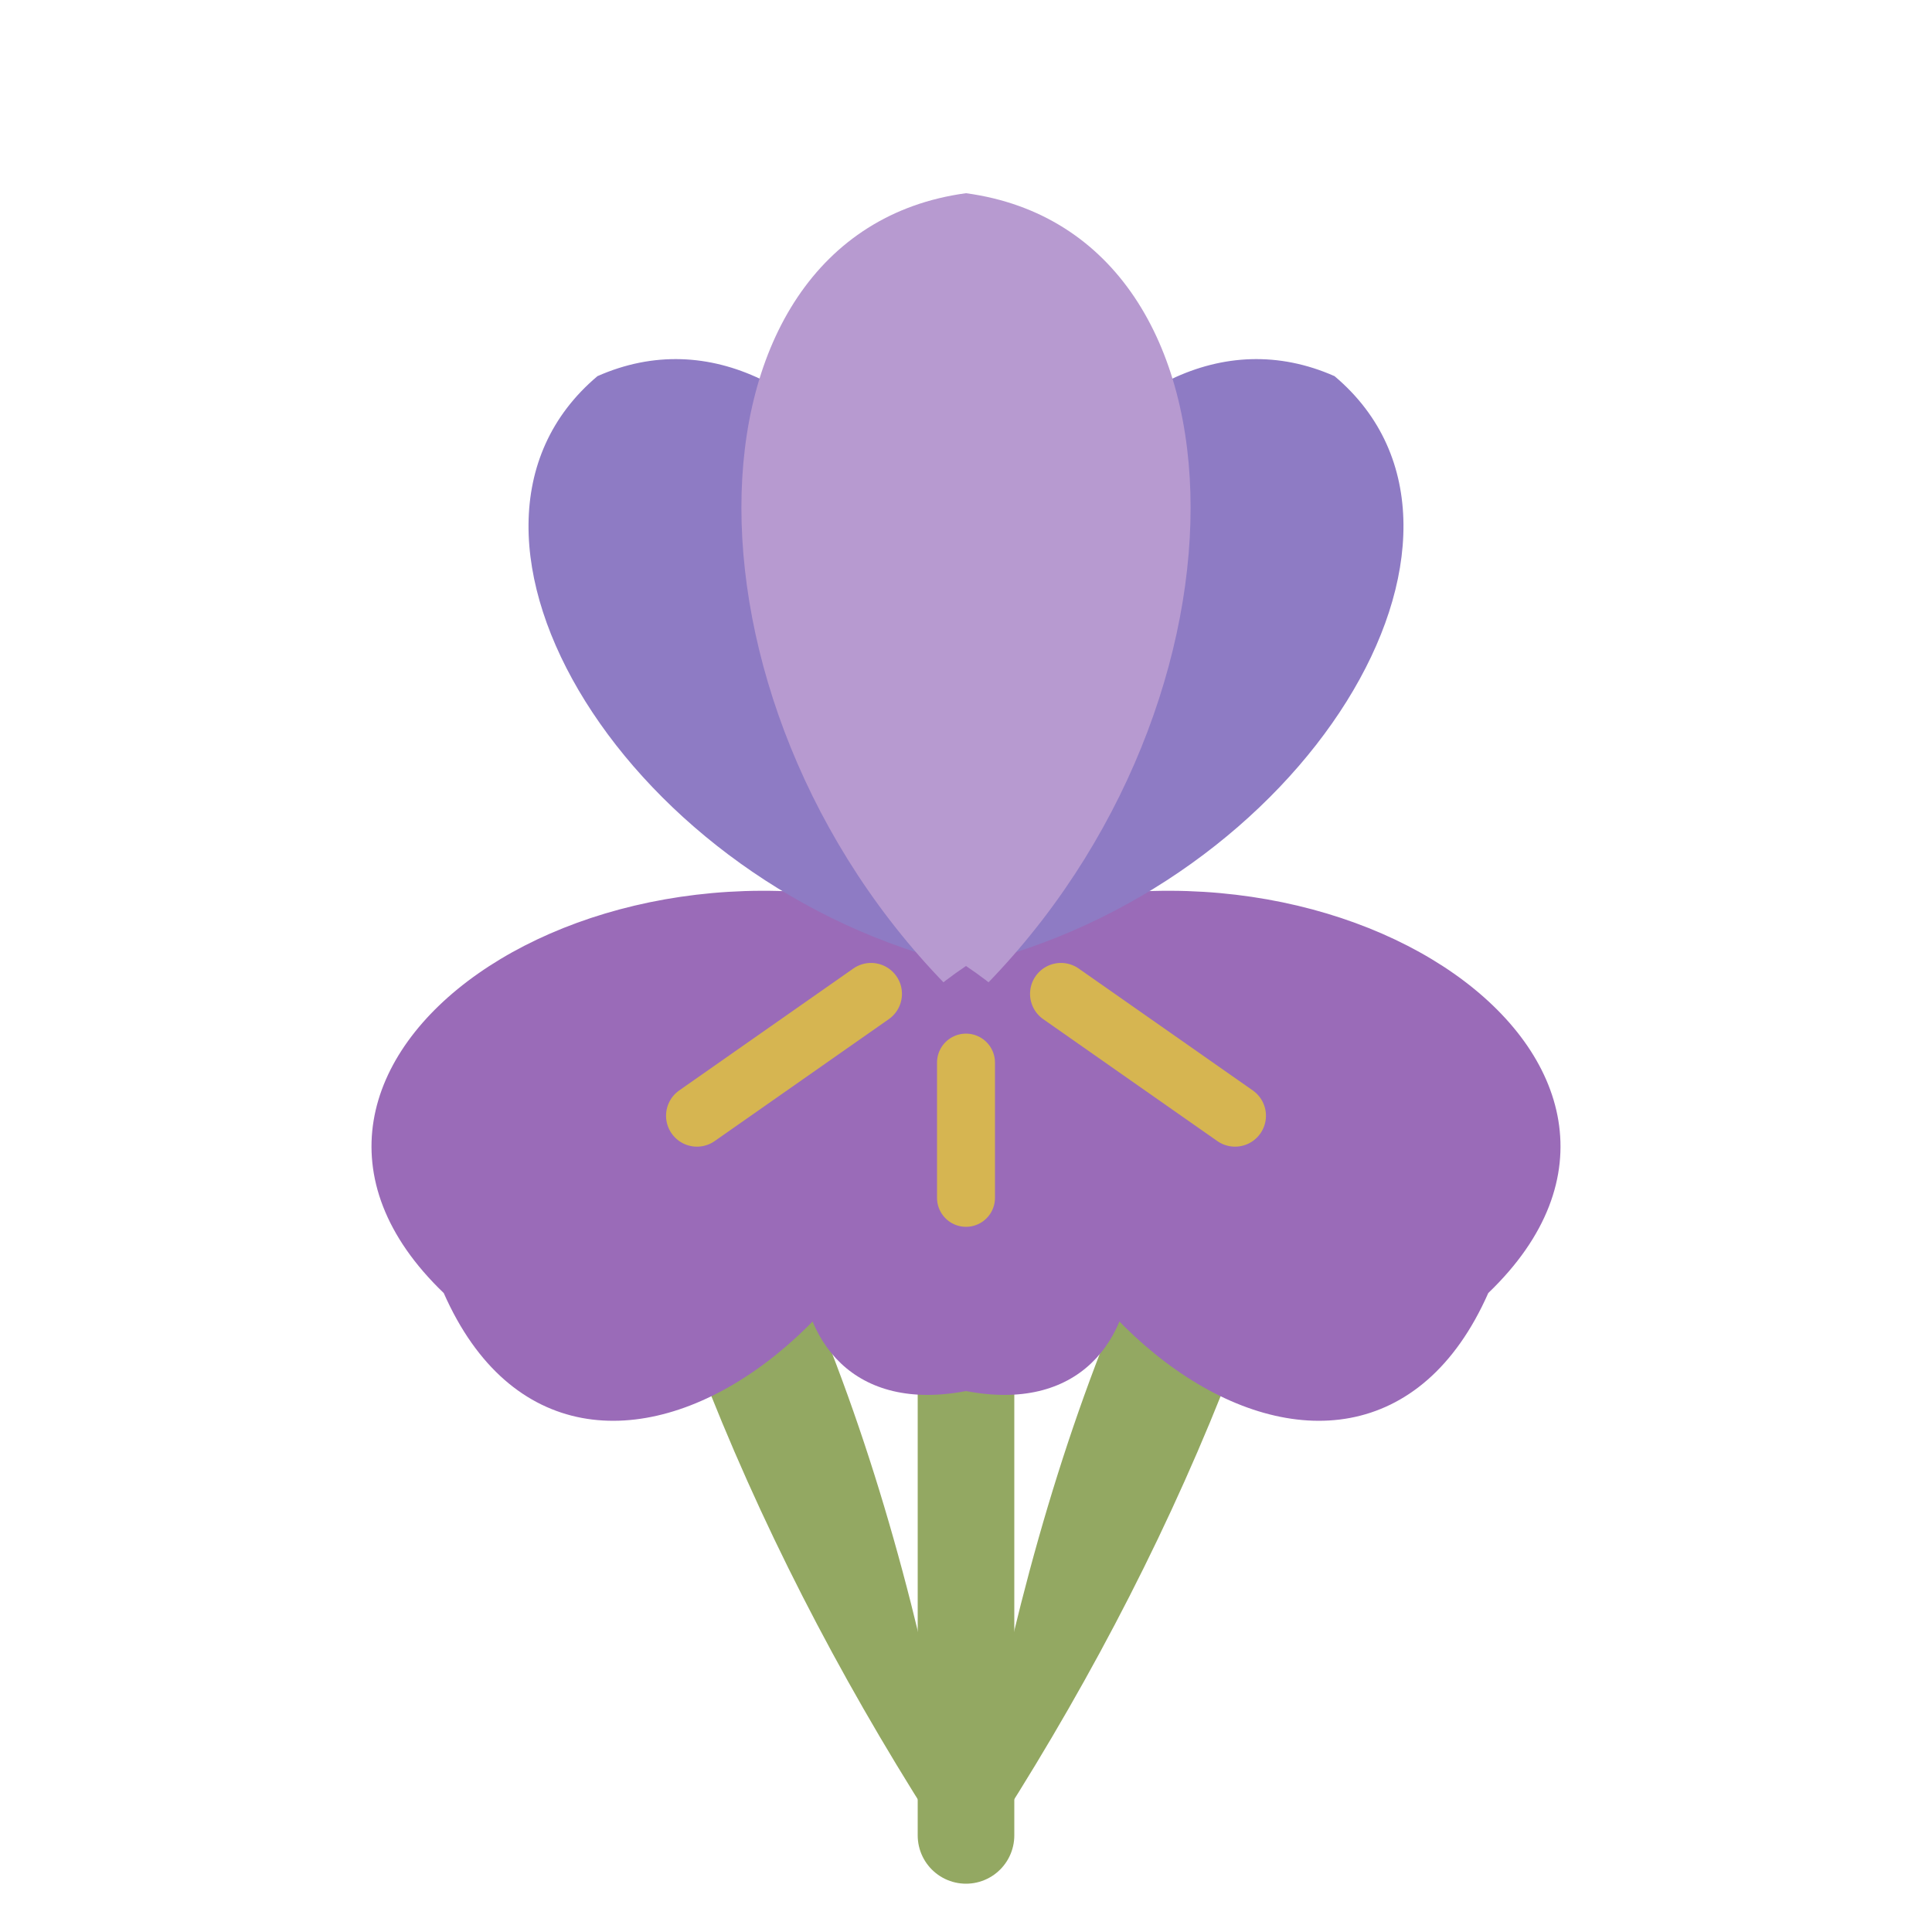
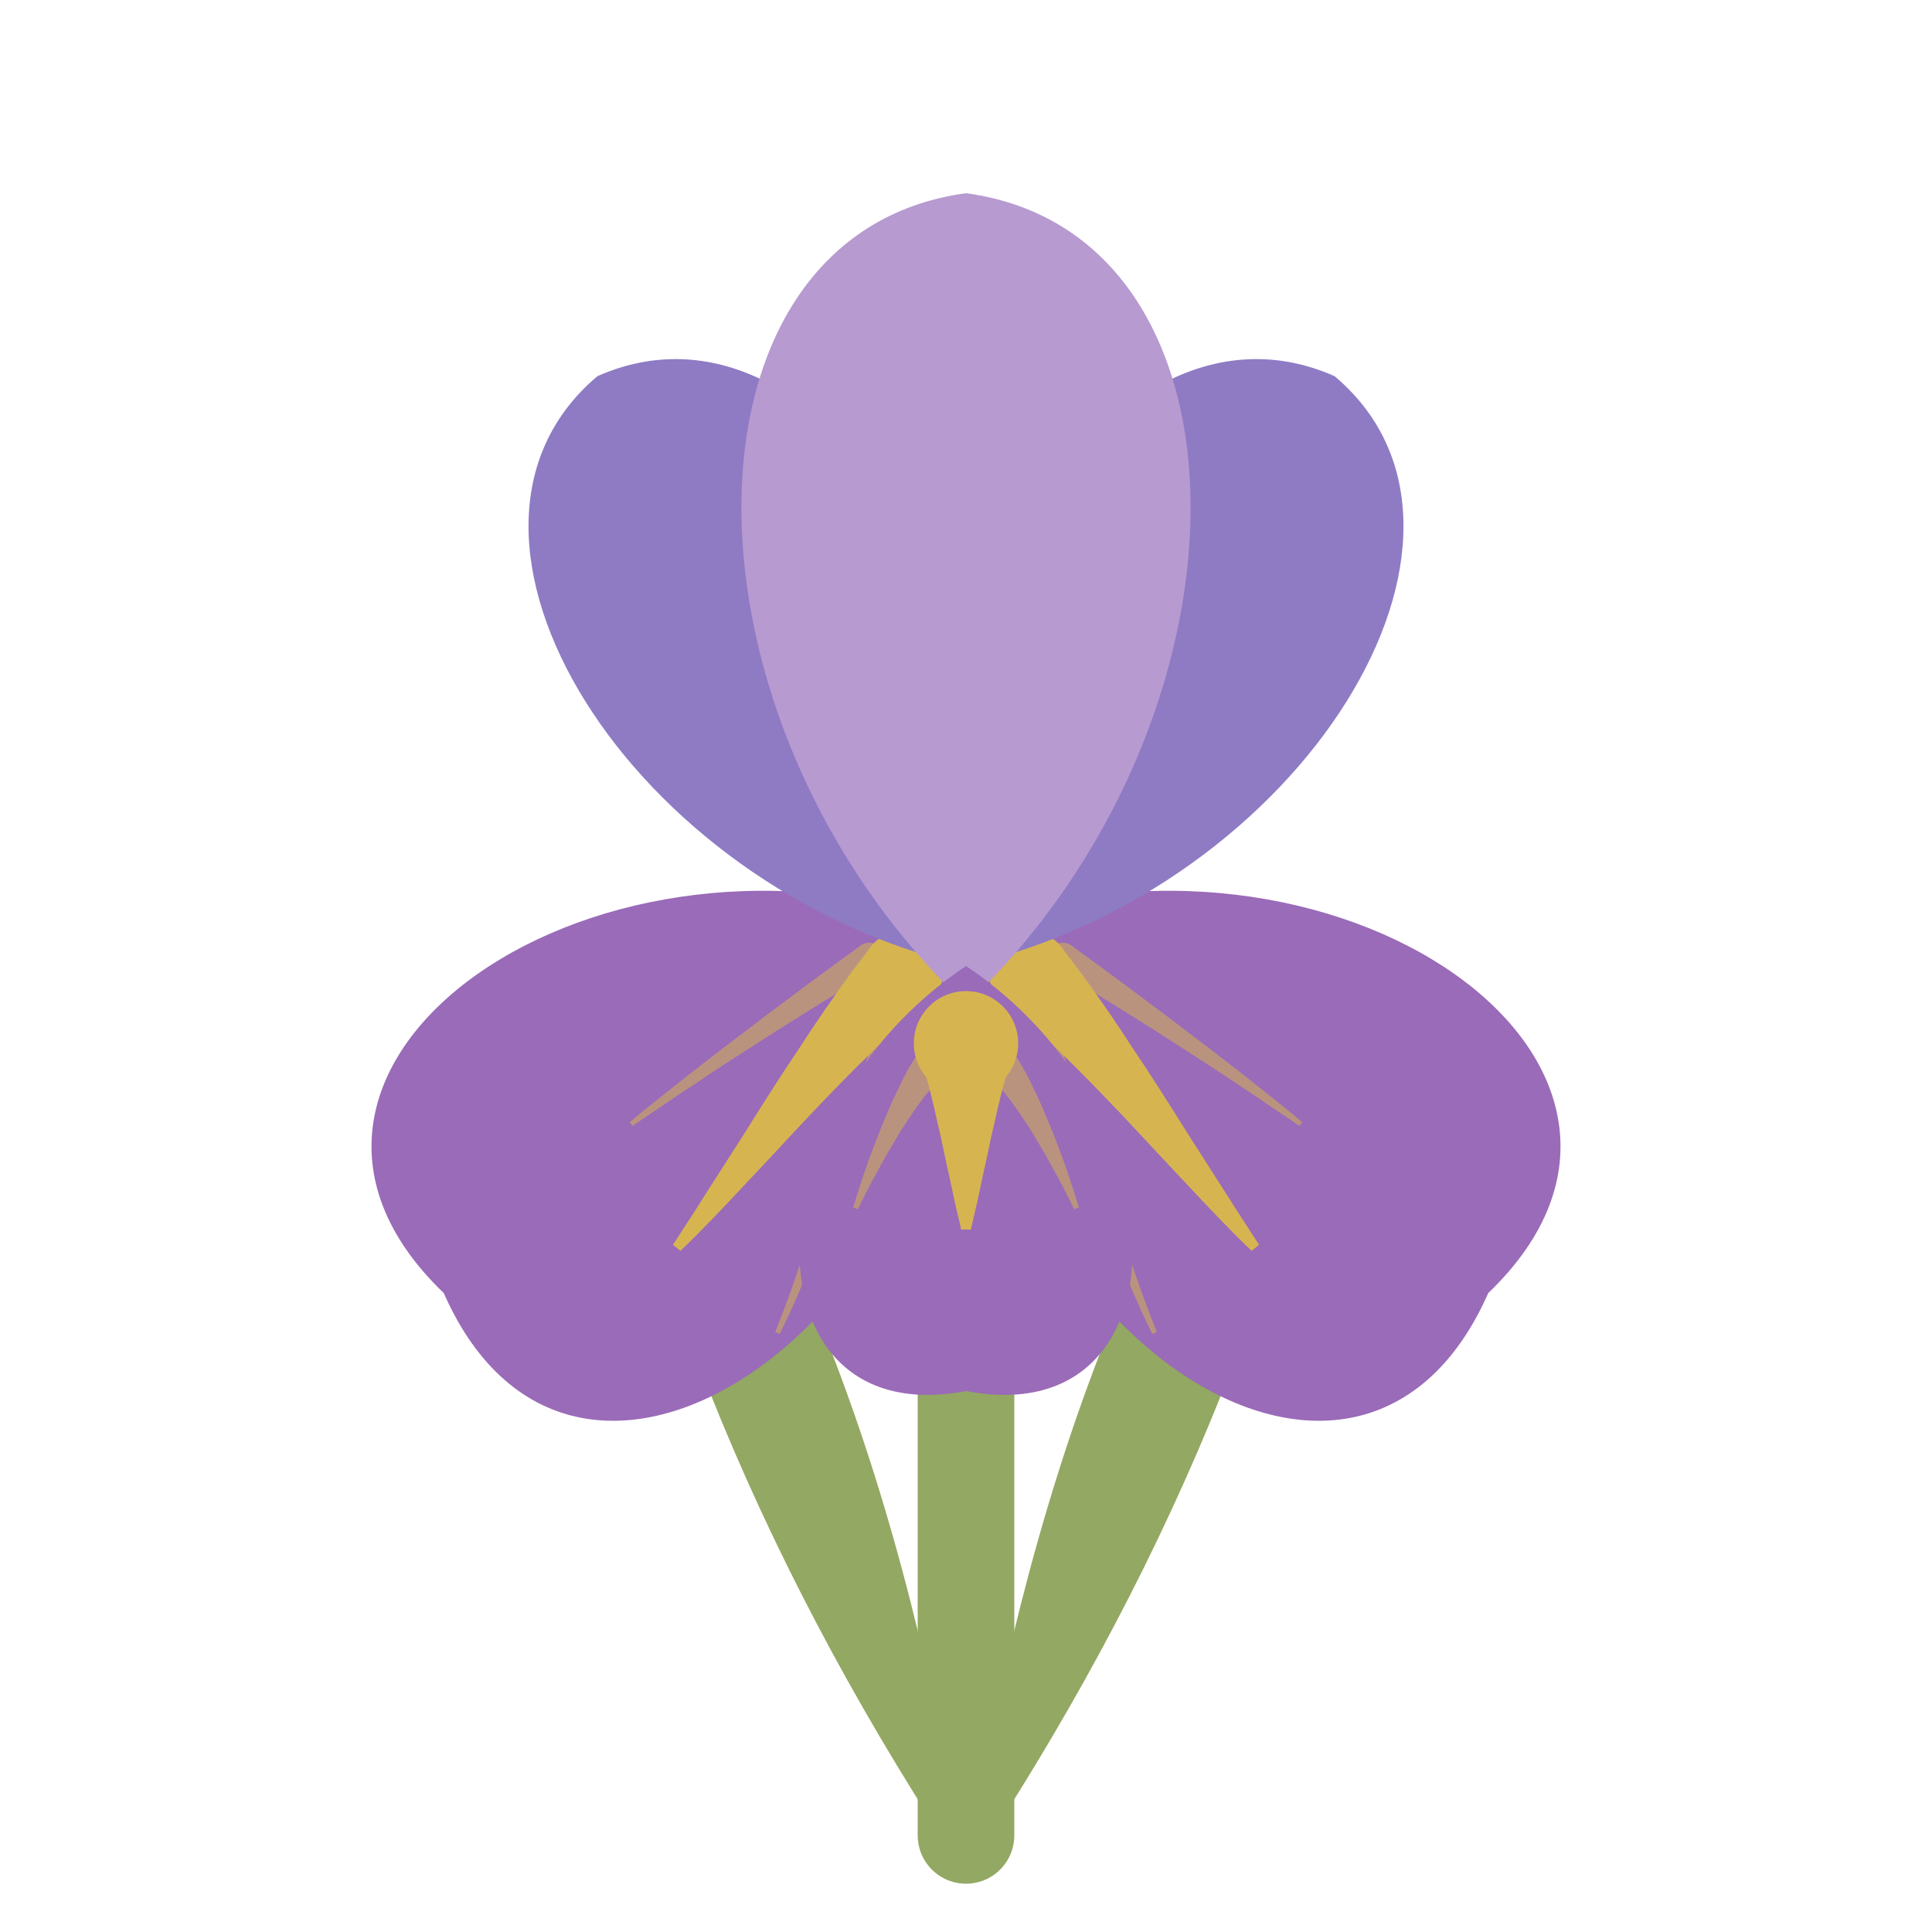
<svg xmlns="http://www.w3.org/2000/svg" viewBox="0 0 100 100">
  <path d="M50 97 C40 82 33 66 30 48 C41 60 47 78 50 97 Z" fill="#93A862" />
  <g transform="translate(100 0) scale(-1 1)">
    <path d="M50 97 C40 82 33 66 30 48 C41 60 47 78 50 97 Z" fill="#93A862" />
  </g>
  <path d="M50 58 V95" fill="none" stroke="#93A862" stroke-width="5" stroke-linecap="round" />
  <g transform="translate(50 48) rotate(125)">
    <path d="M0 0 C-16.7 -11.5 -16.7 -36.3 0 -33 C16.7 -36.3 16.7 -11.5 0 0 Z" fill="#9A6BB8" />
-     <path d="M0 -6 V-17" fill="none" stroke="#D6B551" stroke-width="3.2" stroke-linecap="round" />
+     <g fill="#D6B551">
+       <path d="M2.07 -3.66 L2.11 -4.54 L2.19 -5.49 L2.31 -6.50 L2.47 -7.58 L2.66 -8.71 L2.87 -9.87 L3.10 -11.06 L3.34 -12.27 L3.60 -13.50 L3.86 -14.72 L4.12 -15.95 L4.37 -17.16 L4.62 -18.35 L4.85 -19.51 L5.06 -20.63 L5.24 -21.71 L4.76 -21.85 L4.35 -20.84 L3.92 -19.78 L3.47 -18.70 L3.01 -17.58 L2.54 -16.44 L2.06 -15.28 L1.57 -14.12 L1.09 -12.96 L0.62 -11.80 L0.17 -10.65 L-0.28 -9.52 L-0.70 -8.42 L-1.09 -7.34 L-1.46 -6.30 L-1.78 -5.30 L-2.07 -4.34 Z" />
+       <circle cx="0.00" cy="-4.00" r="2.10" />
+     </g>
+     <g fill="#D6B551" opacity="0.55">
+       <path d="M-0.84 -5.03 L-0.91 -5.75 L-0.97 -6.53 L-1.03 -7.37 L-1.09 -8.25 L-1.14 -9.17 L-1.19 -10.13 L-1.24 -11.11 L-1.28 -12.11 L-1.32 -13.13 L-1.36 -14.15 L-1.39 -15.17 L-1.41 -16.18 L-1.44 -17.18 L-1.45 -18.16 L-1.47 -19.11 L-1.48 -20.03 L-1.72 -20.04 L-1.80 -19.12 L-1.86 -18.17 L-1.92 -17.19 L-1.98 -16.19 L-2.03 -15.18 L-2.08 -14.16 L-2.12 -13.13 L-2.16 -12.11 L-2.20 -11.11 L-2.23 -10.12 L-2.26 -9.16 L-2.29 -8.23 L-2.31 -7.34 L-2.33 -6.50 L-2.34 -5.70 L-2.36 -4.97 Z" />
+       <circle cx="-1.60" cy="-5.00" r="0.76" />
+     </g>
+     <g fill="#D6B551" opacity="0.55">
+       <path d="M2.29 -4.69 L2.59 -5.40 L2.97 -6.18 L3.44 -7.02 L3.96 -7.91 L4.54 -8.85 L5.17 -9.83 L5.83 -10.83 L6.52 -11.86 L7.22 -12.90 L7.93 -13.94 L8.63 -14.99 L9.31 -16.03 L9.97 -17.05 L10.60 -18.06 L11.18 -19.03 L11.71 -19.97 L11.49 -20.10 L10.90 -19.21 L10.26 -18.28 L9.57 -17.33 L8.85 -16.35 L8.10 -15.36 L7.34 -14.36 L6.57 -13.37 L5.80 -12.37 L5.05 -11.39 L4.32 -10.42 L3.62 -9.48 L2.96 -8.57 L2.35 -7.69 L1.80 -6.85 L1.32 -6.06 L0.91 -5.31 Z" />
+       <circle cx="1.60" cy="-5.00" r="0.76" />
+     </g>
  </g>
  <g transform="translate(50 48) rotate(-125)">
    <path d="M0 0 C-16.7 -11.5 -16.7 -36.3 0 -33 C16.7 -36.3 16.7 -11.5 0 0 Z" fill="#9A6BB8" />
-     <path d="M0 -6 V-17" fill="none" stroke="#D6B551" stroke-width="3.2" stroke-linecap="round" />
+     <g fill="#D6B551">
+       <path d="M2.07 -4.34 L1.78 -5.30 L1.46 -6.30 L1.09 -7.34 L0.70 -8.42 L0.28 -9.52 L-0.17 -10.65 L-0.62 -11.80 L-1.09 -12.96 L-1.57 -14.12 L-2.06 -15.28 L-2.54 -16.44 L-3.01 -17.58 L-3.47 -18.70 L-3.92 -19.78 L-4.35 -20.84 L-4.76 -21.85 L-5.24 -21.71 L-5.06 -20.63 L-4.85 -19.51 L-4.62 -18.35 L-4.37 -17.16 L-4.12 -15.95 L-3.86 -14.72 L-3.60 -13.50 L-3.34 -12.27 L-3.10 -11.06 L-2.87 -9.87 L-2.66 -8.71 L-2.47 -7.58 L-2.31 -6.50 L-2.19 -5.49 L-2.11 -4.54 L-2.07 -3.66 Z" />
+       <circle cx="0.00" cy="-4.00" r="2.10" />
+     </g>
+     <g fill="#D6B551" opacity="0.55">
+       <path d="M-0.91 -5.31 L-1.32 -6.06 L-1.80 -6.85 L-2.35 -7.69 L-2.96 -8.57 L-3.62 -9.48 L-4.32 -10.42 L-5.05 -11.39 L-5.80 -12.37 L-6.57 -13.37 L-7.34 -14.36 L-8.10 -15.36 L-8.85 -16.35 L-9.57 -17.33 L-10.26 -18.28 L-10.90 -19.21 L-11.49 -20.10 L-11.71 -19.97 L-11.18 -19.03 L-10.60 -18.06 L-9.97 -17.05 L-9.31 -16.03 L-8.63 -14.99 L-7.93 -13.94 L-7.22 -12.90 L-6.52 -11.86 L-5.83 -10.83 L-5.17 -9.83 L-4.54 -8.85 L-3.96 -7.91 L-3.44 -7.02 L-2.97 -6.18 L-2.59 -5.40 L-2.29 -4.69 Z" />
+       <circle cx="-1.60" cy="-5.00" r="0.76" />
+     </g>
+     <g fill="#D6B551" opacity="0.55">
+       <path d="M2.36 -4.97 L2.34 -5.70 L2.33 -6.50 L2.31 -7.34 L2.29 -8.23 L2.26 -9.16 L2.23 -10.12 L2.20 -11.11 L2.16 -12.11 L2.12 -13.13 L2.08 -14.16 L2.03 -15.18 L1.98 -16.19 L1.92 -17.19 L1.86 -18.17 L1.80 -19.12 L1.72 -20.04 L1.48 -20.03 L1.47 -19.11 L1.45 -18.16 L1.44 -17.18 L1.41 -16.18 L1.39 -15.17 L1.36 -14.15 L1.32 -13.13 L1.28 -12.11 L1.24 -11.11 L1.19 -10.13 L1.14 -9.17 L1.09 -8.25 L1.03 -7.37 L0.97 -6.53 L0.91 -5.75 L0.84 -5.03 Z" />
+       <circle cx="1.60" cy="-5.00" r="0.76" />
+     </g>
  </g>
  <g transform="translate(50 50) rotate(32)">
    <path d="M0 0 C-12.6 -12.6 -12.6 -34.2 0 -36 C12.6 -34.2 12.6 -12.6 0 0 Z" fill="#8E7BC4" />
  </g>
  <g transform="translate(50 50) rotate(-32)">
    <path d="M0 0 C-12.6 -12.6 -12.6 -34.2 0 -36 C12.6 -34.2 12.6 -12.6 0 0 Z" fill="#8E7BC4" />
  </g>
  <g transform="translate(50 52) rotate(0)">
    <path d="M0 0 C-15.5 -14.7 -15.5 -39.9 0 -42 C15.5 -39.9 15.5 -14.7 0 0 Z" fill="#B79AD0" />
  </g>
  <g transform="translate(50 50) rotate(180)">
    <path d="M0 0 C-11.5 -7.7 -11.5 -24.2 0 -22 C11.5 -24.2 11.5 -7.7 0 0 Z" fill="#9A6BB8" />
-     <path d="M0 -5 V-12" fill="none" stroke="#D6B551" stroke-width="3" stroke-linecap="round" />
+     <g fill="#D6B551">
+       <path d="M2.70 -4.00 L2.55 -4.31 L2.39 -4.69 L2.24 -5.14 L2.09 -5.64 L1.93 -6.19 L1.78 -6.79 L1.63 -7.42 L1.48 -8.09 L1.32 -8.77 L1.17 -9.48 L1.02 -10.19 L0.86 -10.90 L0.71 -11.61 L0.56 -12.31 L0.40 -12.99 L0.25 -13.64 L-0.25 -13.64 L-0.40 -12.99 L-0.56 -12.31 L-0.71 -11.61 L-0.86 -10.90 L-1.02 -10.19 L-1.17 -9.48 L-1.32 -8.77 L-1.48 -8.09 L-1.63 -7.42 L-1.78 -6.79 L-1.93 -6.19 L-2.09 -5.64 L-2.24 -5.14 L-2.39 -4.69 L-2.55 -4.31 L-2.70 -4.00 Z" />
+       <circle cx="0.00" cy="-4.00" r="2.70" />
+     </g>
+     <g fill="#D6B551" opacity="0.55">
+       <path d="M-1.14 -5.86 L-1.18 -5.82 L-1.34 -5.91 L-1.57 -6.10 L-1.84 -6.38 L-2.13 -6.73 L-2.43 -7.13 L-2.75 -7.58 L-3.08 -8.08 L-3.42 -8.60 L-3.75 -9.16 L-4.09 -9.73 L-4.41 -10.31 L-4.73 -10.89 L-5.04 -11.47 L-5.33 -12.04 L-5.60 -12.59 L-5.84 -12.50 L-5.66 -11.91 L-5.46 -11.29 L-5.25 -10.66 L-5.03 -10.03 L-4.79 -9.39 L-4.55 -8.77 L-4.30 -8.15 L-4.05 -7.56 L-3.81 -7.00 L-3.56 -6.47 L-3.32 -5.97 L-3.09 -5.52 L-2.86 -5.11 L-2.63 -4.75 L-2.38 -4.43 L-2.06 -4.14 Z" />
+       <circle cx="-1.60" cy="-5.00" r="0.97" />
+     </g>
+     <g fill="#D6B551" opacity="0.55">
+       <path d="M2.06 -4.14 L2.38 -4.43 L2.63 -4.75 L2.86 -5.11 L3.09 -5.52 L3.32 -5.97 L3.56 -6.47 L3.81 -7.00 L4.05 -7.56 L4.30 -8.15 L4.55 -8.77 L4.79 -9.39 L5.03 -10.03 L5.25 -10.66 L5.46 -11.29 L5.66 -11.91 L5.84 -12.50 L5.60 -12.59 L5.33 -12.04 L5.04 -11.47 L4.73 -10.89 L4.41 -10.31 L4.09 -9.73 L3.75 -9.16 L3.42 -8.60 L3.08 -8.08 L2.75 -7.58 L2.43 -7.13 L2.13 -6.73 L1.84 -6.38 L1.57 -6.10 L1.34 -5.91 L1.18 -5.82 L1.14 -5.86 Z" />
+       <circle cx="1.60" cy="-5.00" r="0.97" />
+     </g>
  </g>
</svg>
